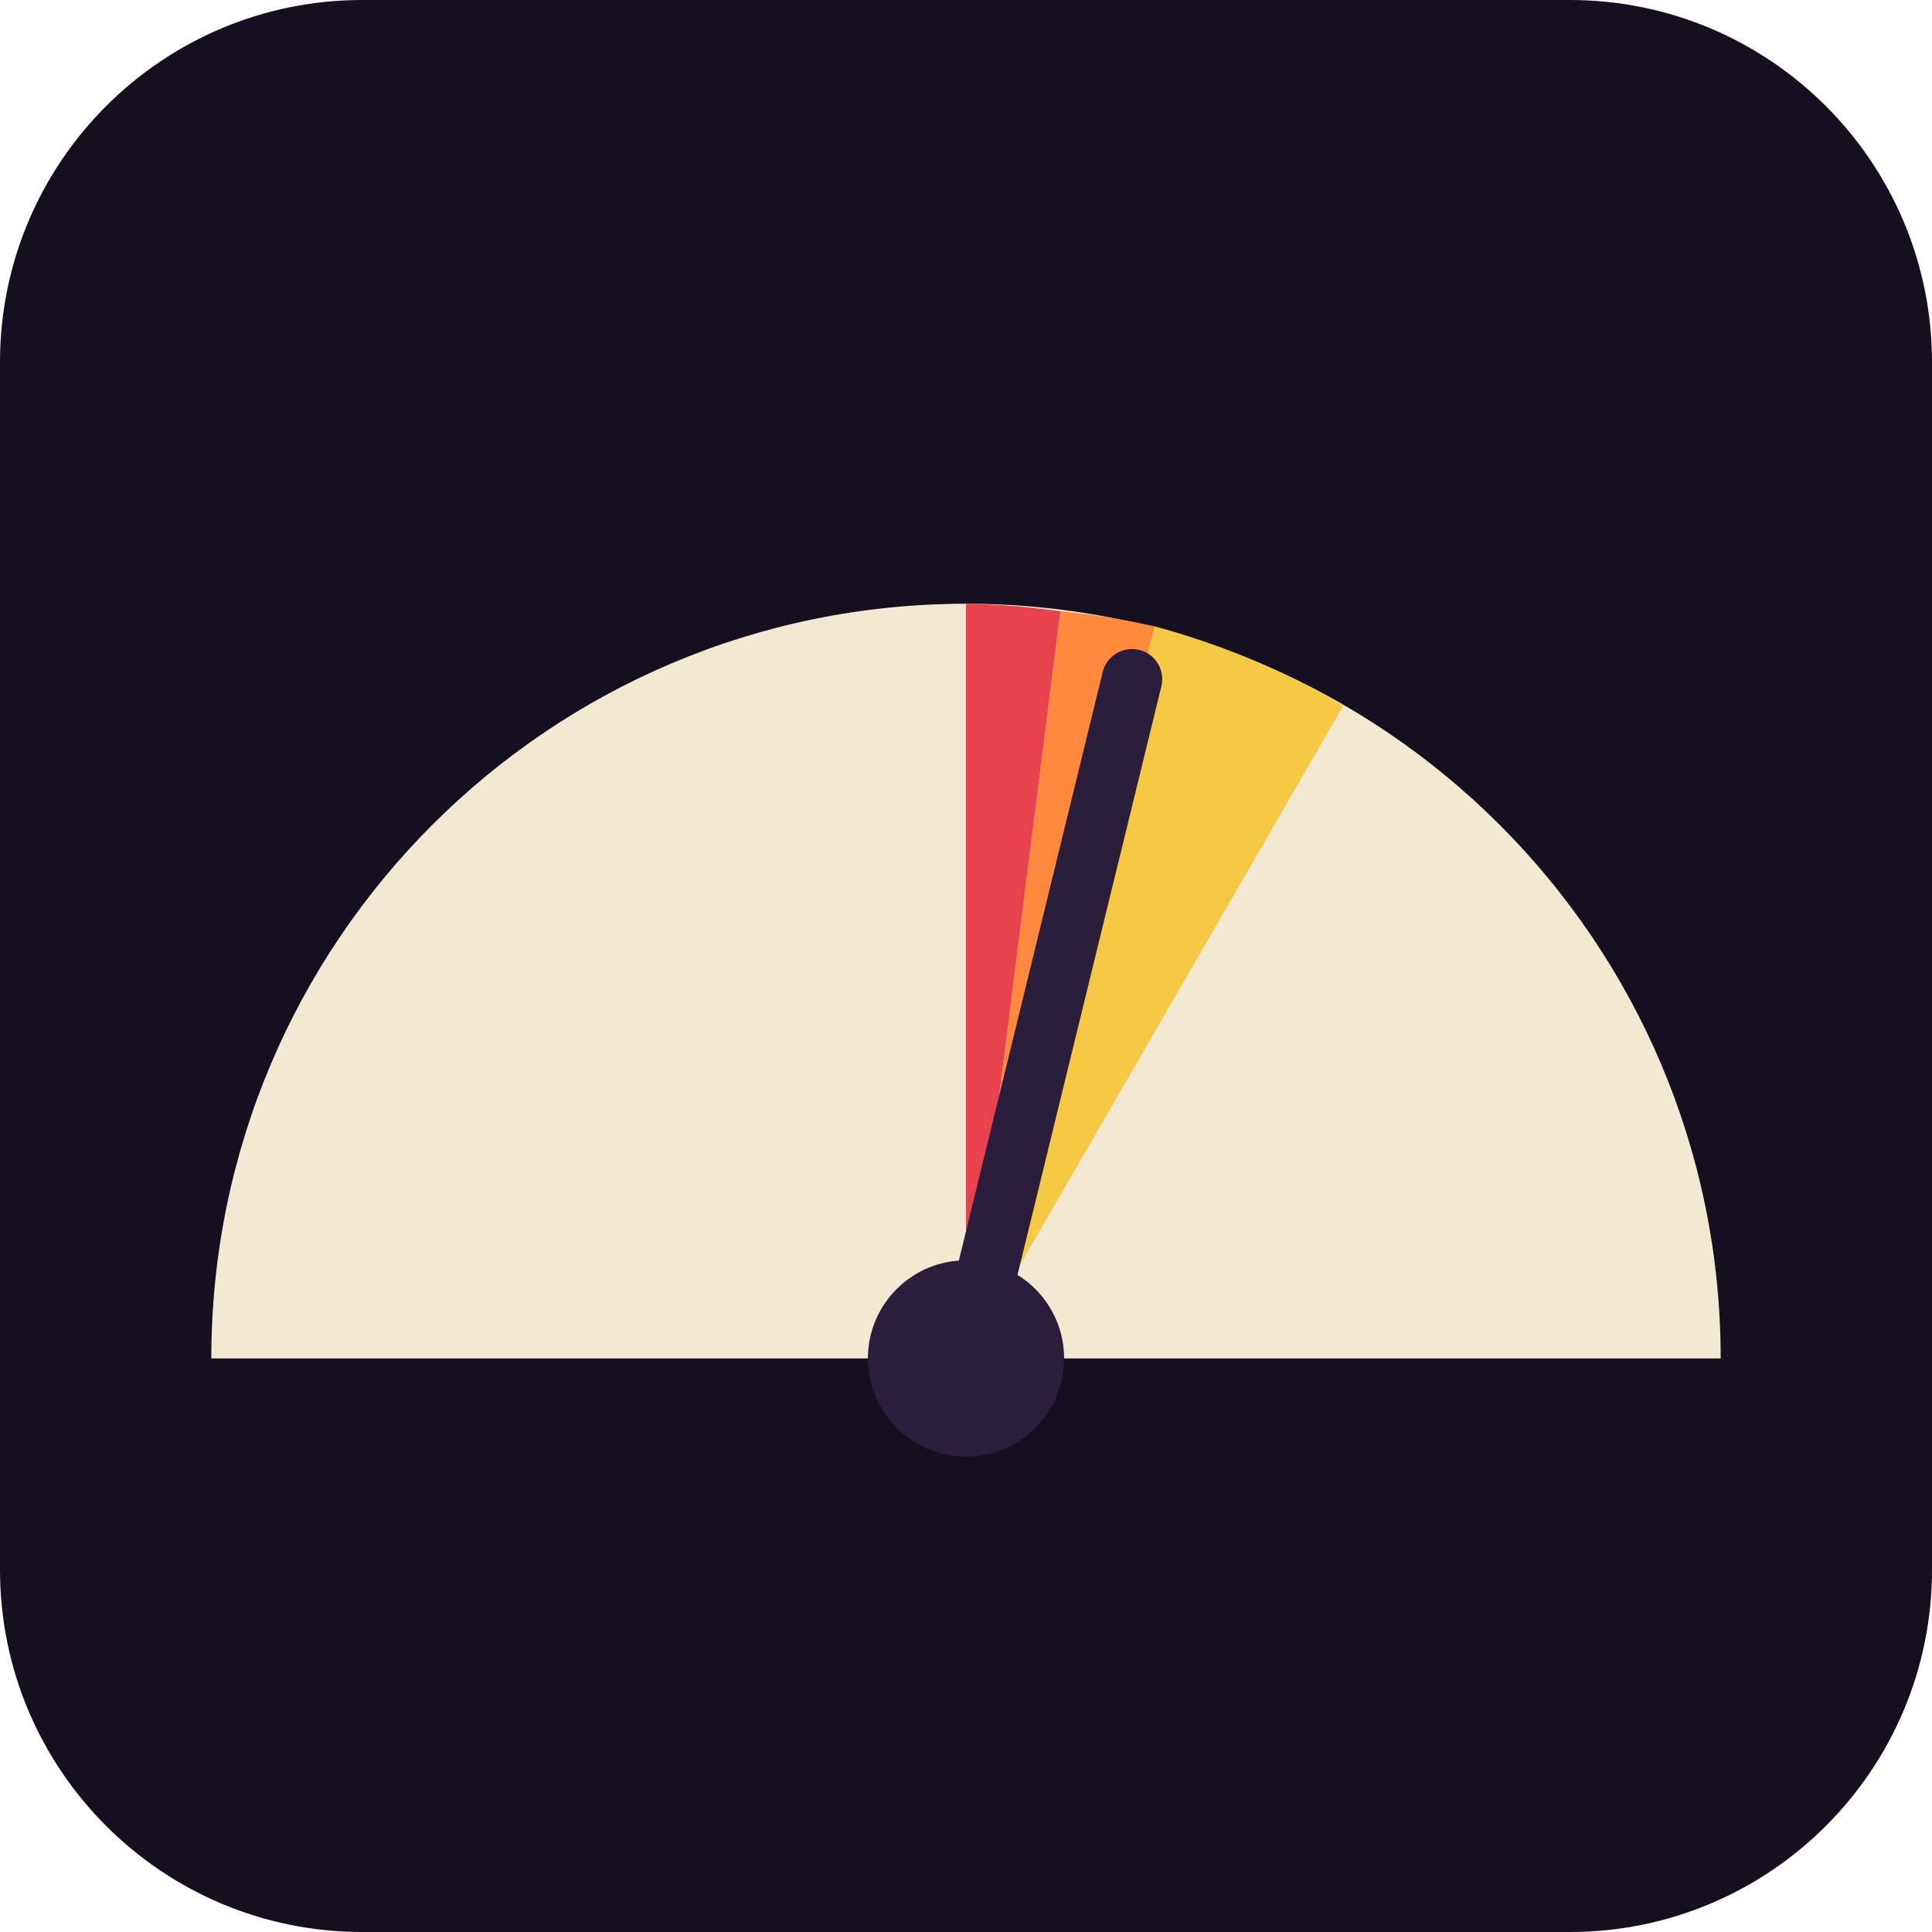
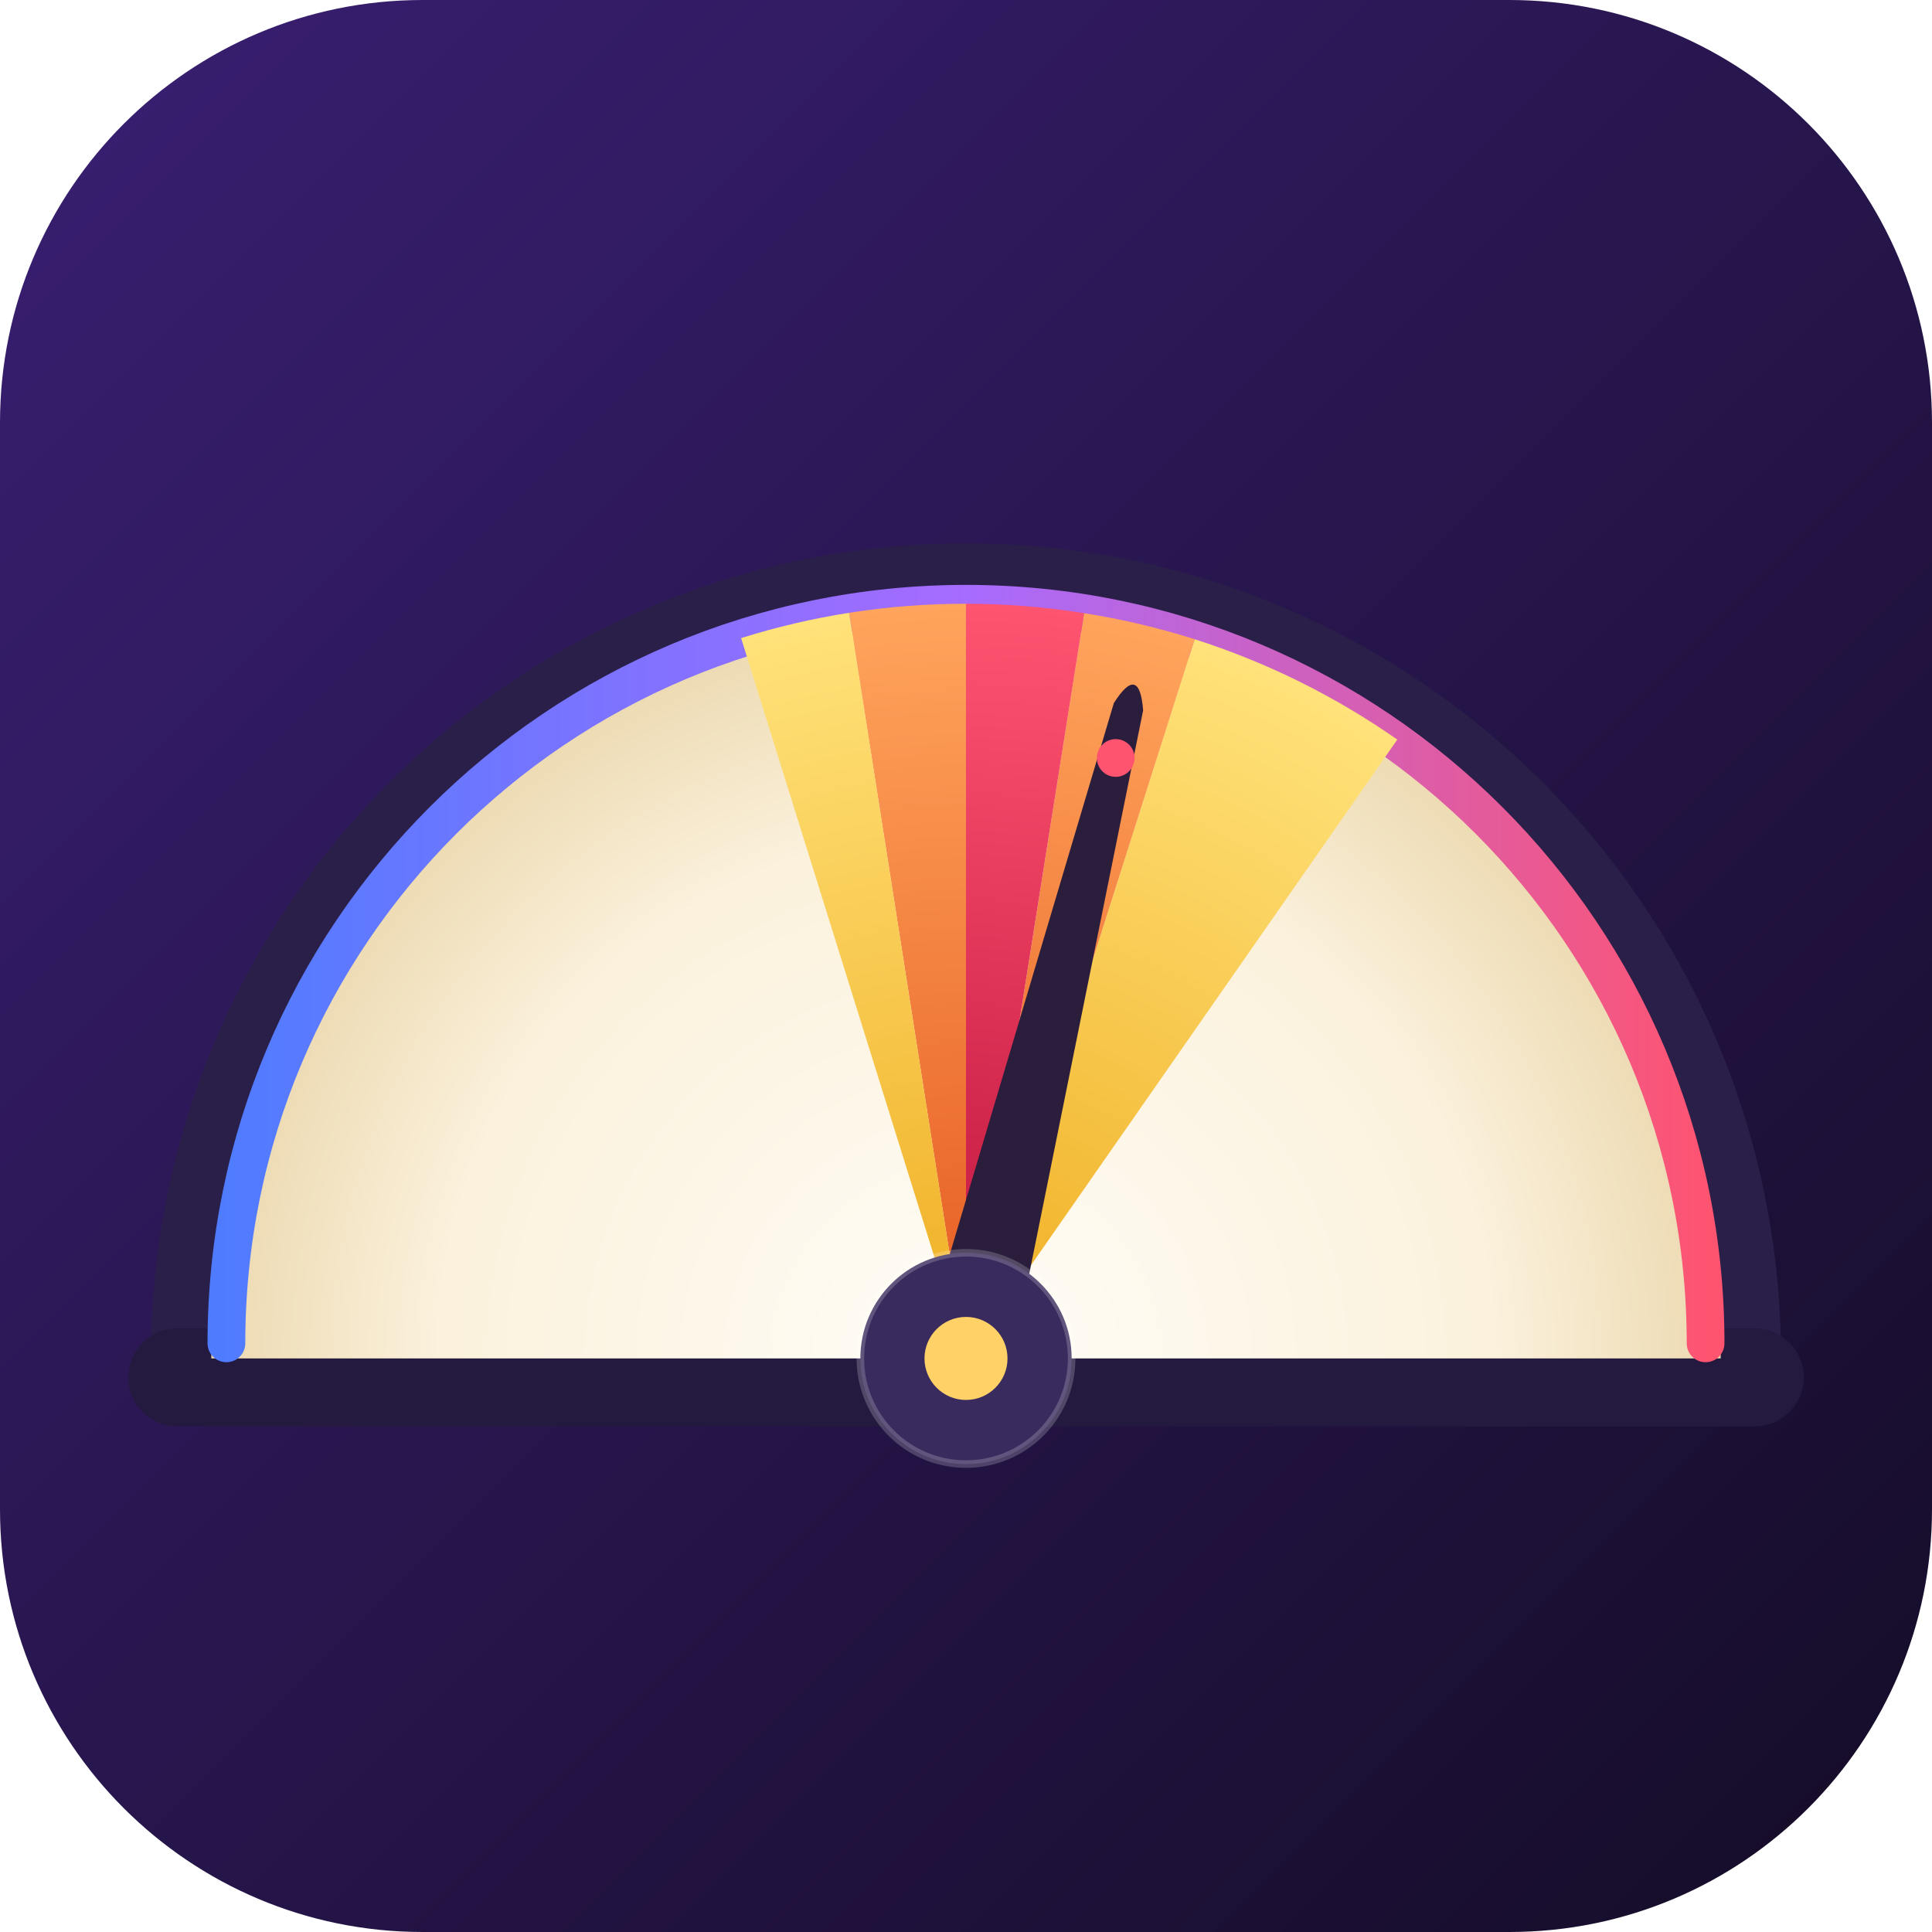
<svg xmlns="http://www.w3.org/2000/svg" viewBox="0 0 512 512">
-   <rect width="512" height="512" rx="96" fill="#14101f" />
-   <path d="M256,360 L56,360 A200,200 0 0 1 456,360 Z" fill="#f3e9d2" />
-   <path d="M256,360 L306,166 A200,200 0 0 1 356,187 Z" fill="#f6c945" />
-   <path d="M256,360 L281,162 A200,200 0 0 1 306,166 Z" fill="#ff8a3d" />
-   <path d="M256,360 L256,160 A200,200 0 0 1 281,162 Z" fill="#e8424f" />
-   <line x1="256" y1="360" x2="300" y2="180" stroke="#2b1d3c" stroke-width="16" stroke-linecap="round" />
-   <circle cx="256" cy="360" r="26" fill="#2b1d3c" />
+   <defs>
+     <linearGradient id="bg" x1="0" y1="0" x2="1" y2="1">
+       <stop offset="0" stop-color="#3a1f73" />
+       <stop offset="1" stop-color="#140c26" />
+     </linearGradient>
+     <radialGradient id="face" cx="256" cy="360" r="200" gradientUnits="userSpaceOnUse">
+       <stop offset="0" stop-color="#fffdf7" />
+       <stop offset=".7" stop-color="#fbf1dc" />
+       <stop offset="1" stop-color="#ecd9b0" />
+     </radialGradient>
+     <linearGradient id="rim" x1="0" x2="1">
+       <stop offset="0" stop-color="#4f7cff" />
+       <stop offset=".5" stop-color="#a66bff" />
+       <stop offset="1" stop-color="#ff5470" />
+     </linearGradient>
+     <radialGradient id="b4" cx="256" cy="360" r="200" gradientUnits="userSpaceOnUse">
+       <stop offset=".15" stop-color="#c81d45" />
+       <stop offset="1" stop-color="#ff5470" />
+     </radialGradient>
+     <radialGradient id="b3" cx="256" cy="360" r="200" gradientUnits="userSpaceOnUse">
+       <stop offset=".15" stop-color="#e9662a" />
+       <stop offset="1" stop-color="#ffa45c" />
+     </radialGradient>
+     <radialGradient id="b2" cx="256" cy="360" r="200" gradientUnits="userSpaceOnUse">
+       <stop offset=".15" stop-color="#f2b62f" />
+       <stop offset="1" stop-color="#ffe27a" />
+     </radialGradient>
+   </defs>
+   <rect width="512" height="512" rx="112" fill="url(#bg)" />
+   <path d="M256,360 L40,360 A216,216 0 0 1 472,360 Z" fill="#2a1f48" />
+   <rect x="34" y="352" width="444" height="26" rx="13" fill="#241a40" />
+   <path d="M256,360 L56,360 A200,200 0 0 1 456,360 Z" fill="url(#face)" />
+   <path d="M60,356 A196,196 0 0 1 452,356" fill="none" stroke="url(#rim)" stroke-width="10" stroke-linecap="round" />
+   <path d="M256,360 L316.6,169.4 A200,200 0 0 1 370.3,196.0 Z" fill="url(#b2)" />
+   <path d="M256,360 L287.3,162.5 A200,200 0 0 1 316.6,169.4 Z" fill="url(#b3)" />
+   <path d="M256,360 L256,160 A200,200 0 0 1 287.3,162.5 Z" fill="url(#b4)" />
+   <path d="M256,360 L225.0,162.4 A200,200 0 0 1 256,160 Z" fill="url(#b3)" />
+   <path d="M256,360 L196.4,169.1 A200,200 0 0 1 225.0,162.4 Z" fill="url(#b2)" />
+   <g transform="rotate(14 256 360)">
+     <path d="M244,360 L252,182 Q256,170 260,182 L268,360 Z" fill="#2b1d3c" />
+     <circle cx="256" cy="196" r="5" fill="#ff5470" />
+   </g>
+   <circle cx="256" cy="360" r="28" fill="#3a2b5e" stroke="#ffffff33" stroke-width="2" />
+   <circle cx="256" cy="360" r="11" fill="#ffd166" />
</svg>
